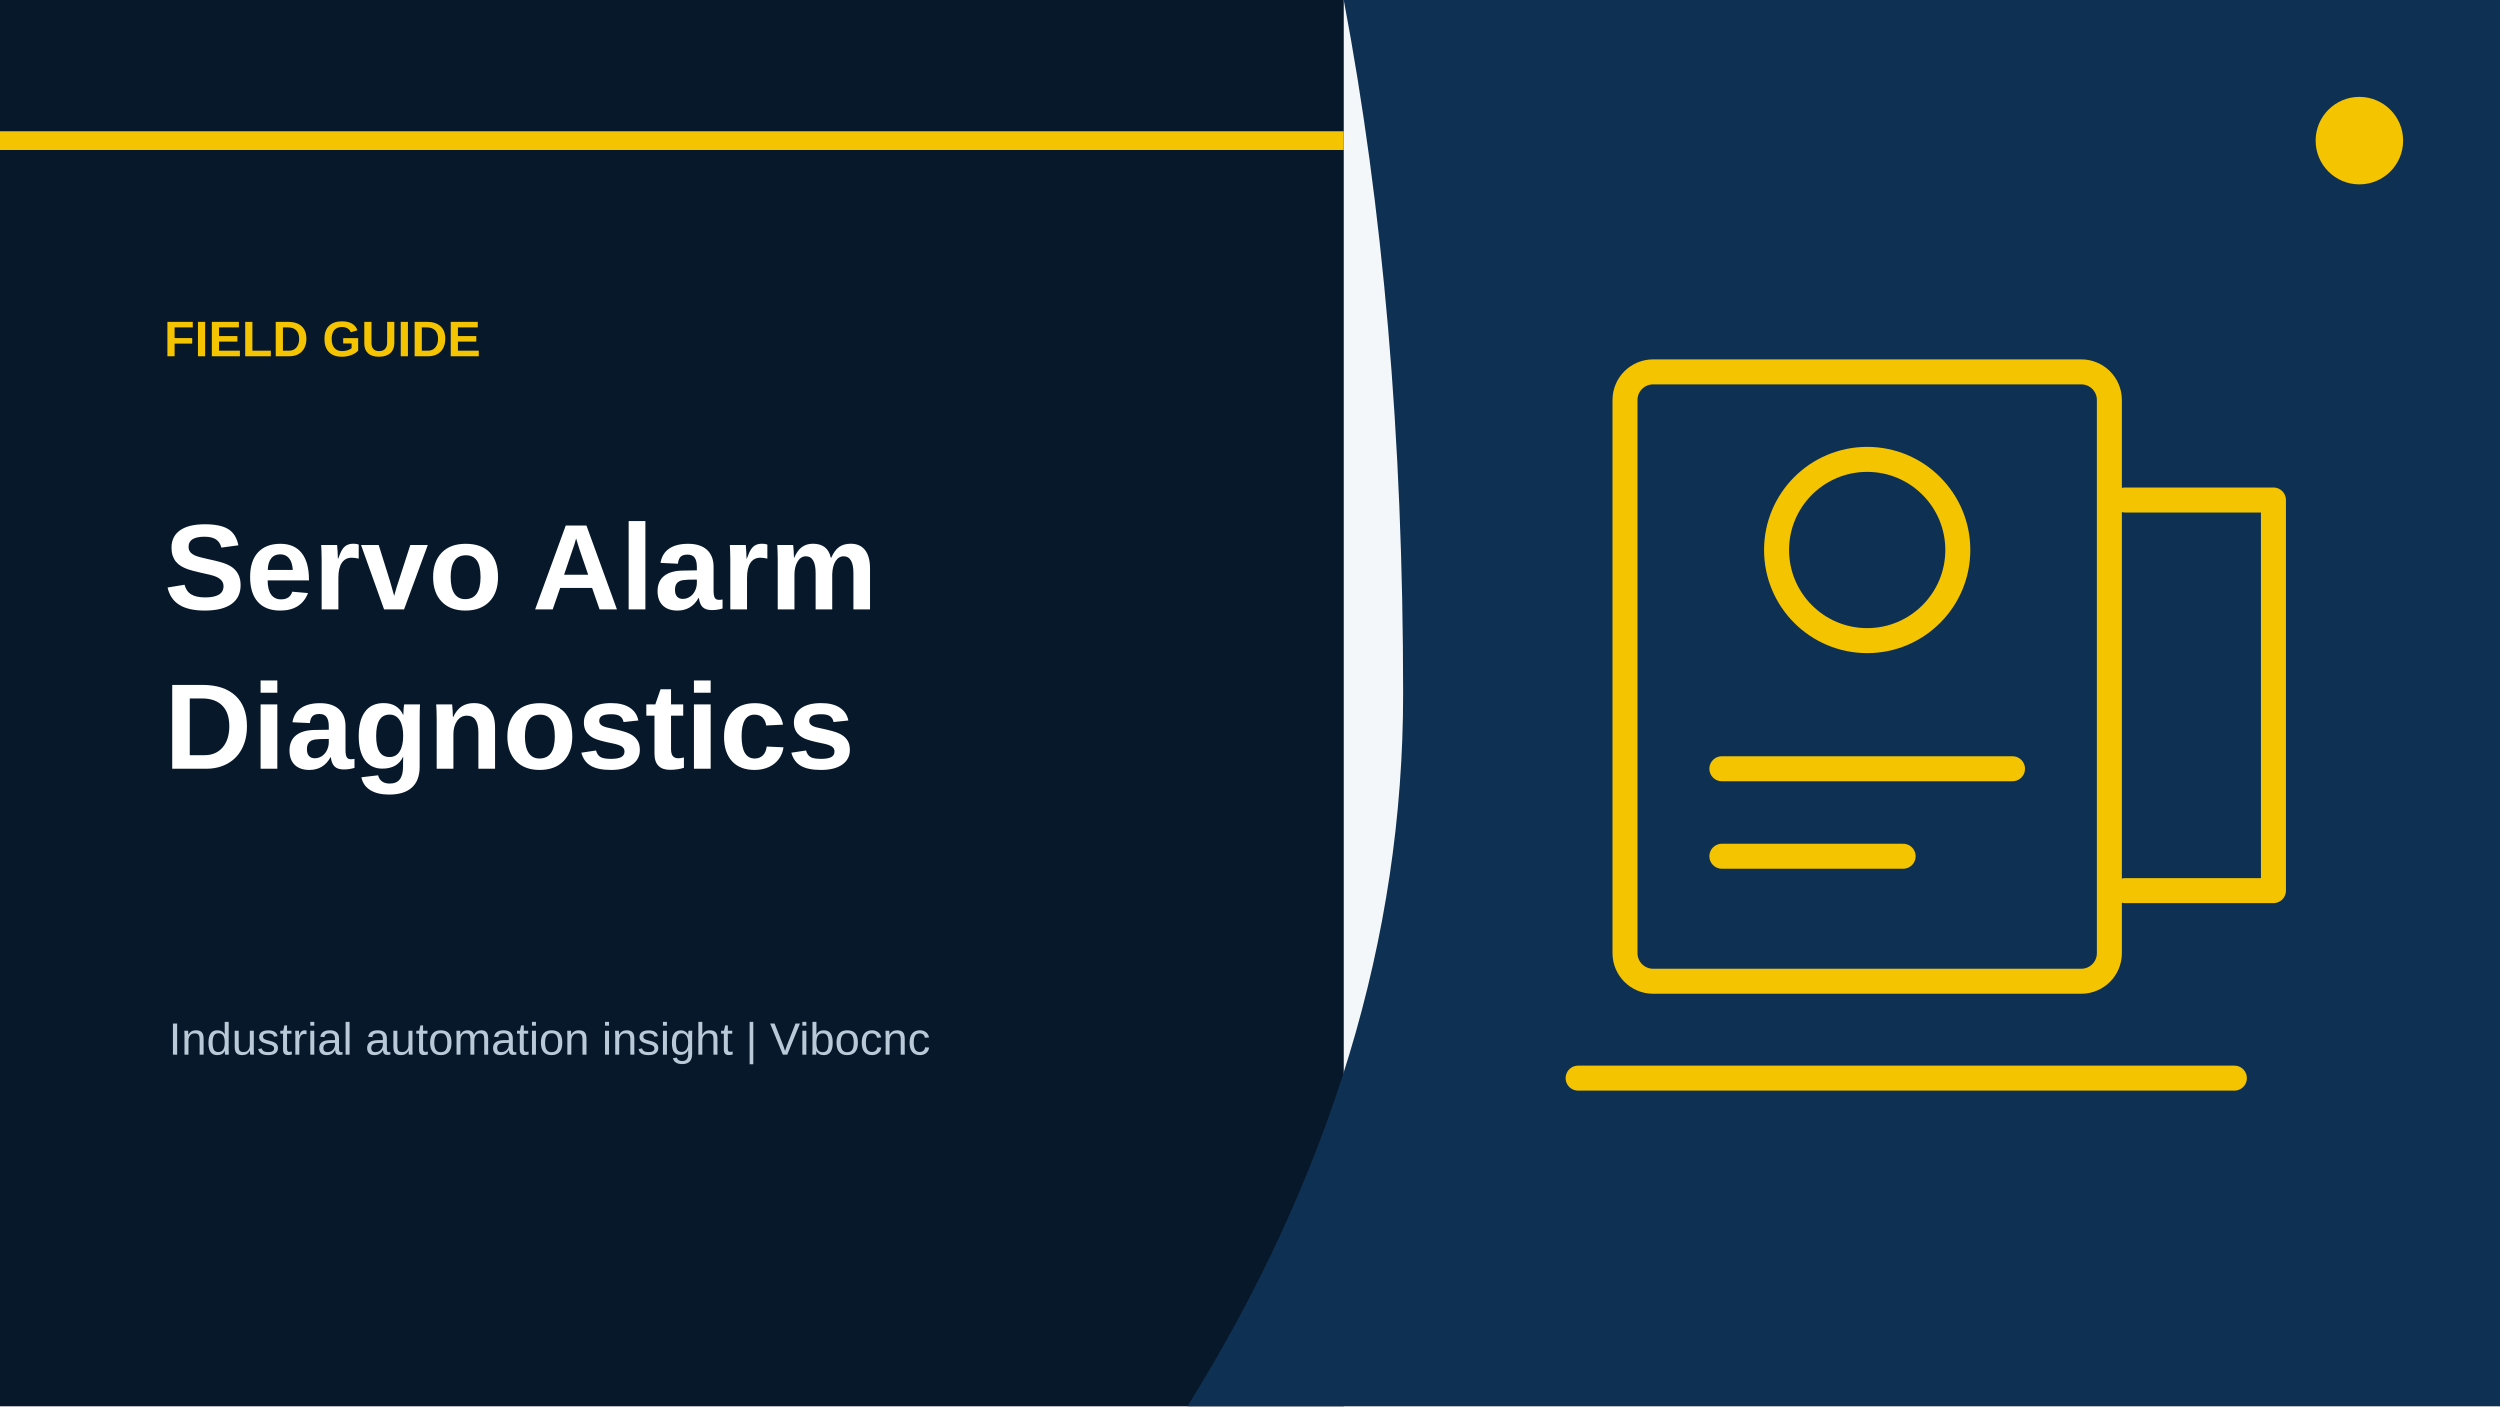
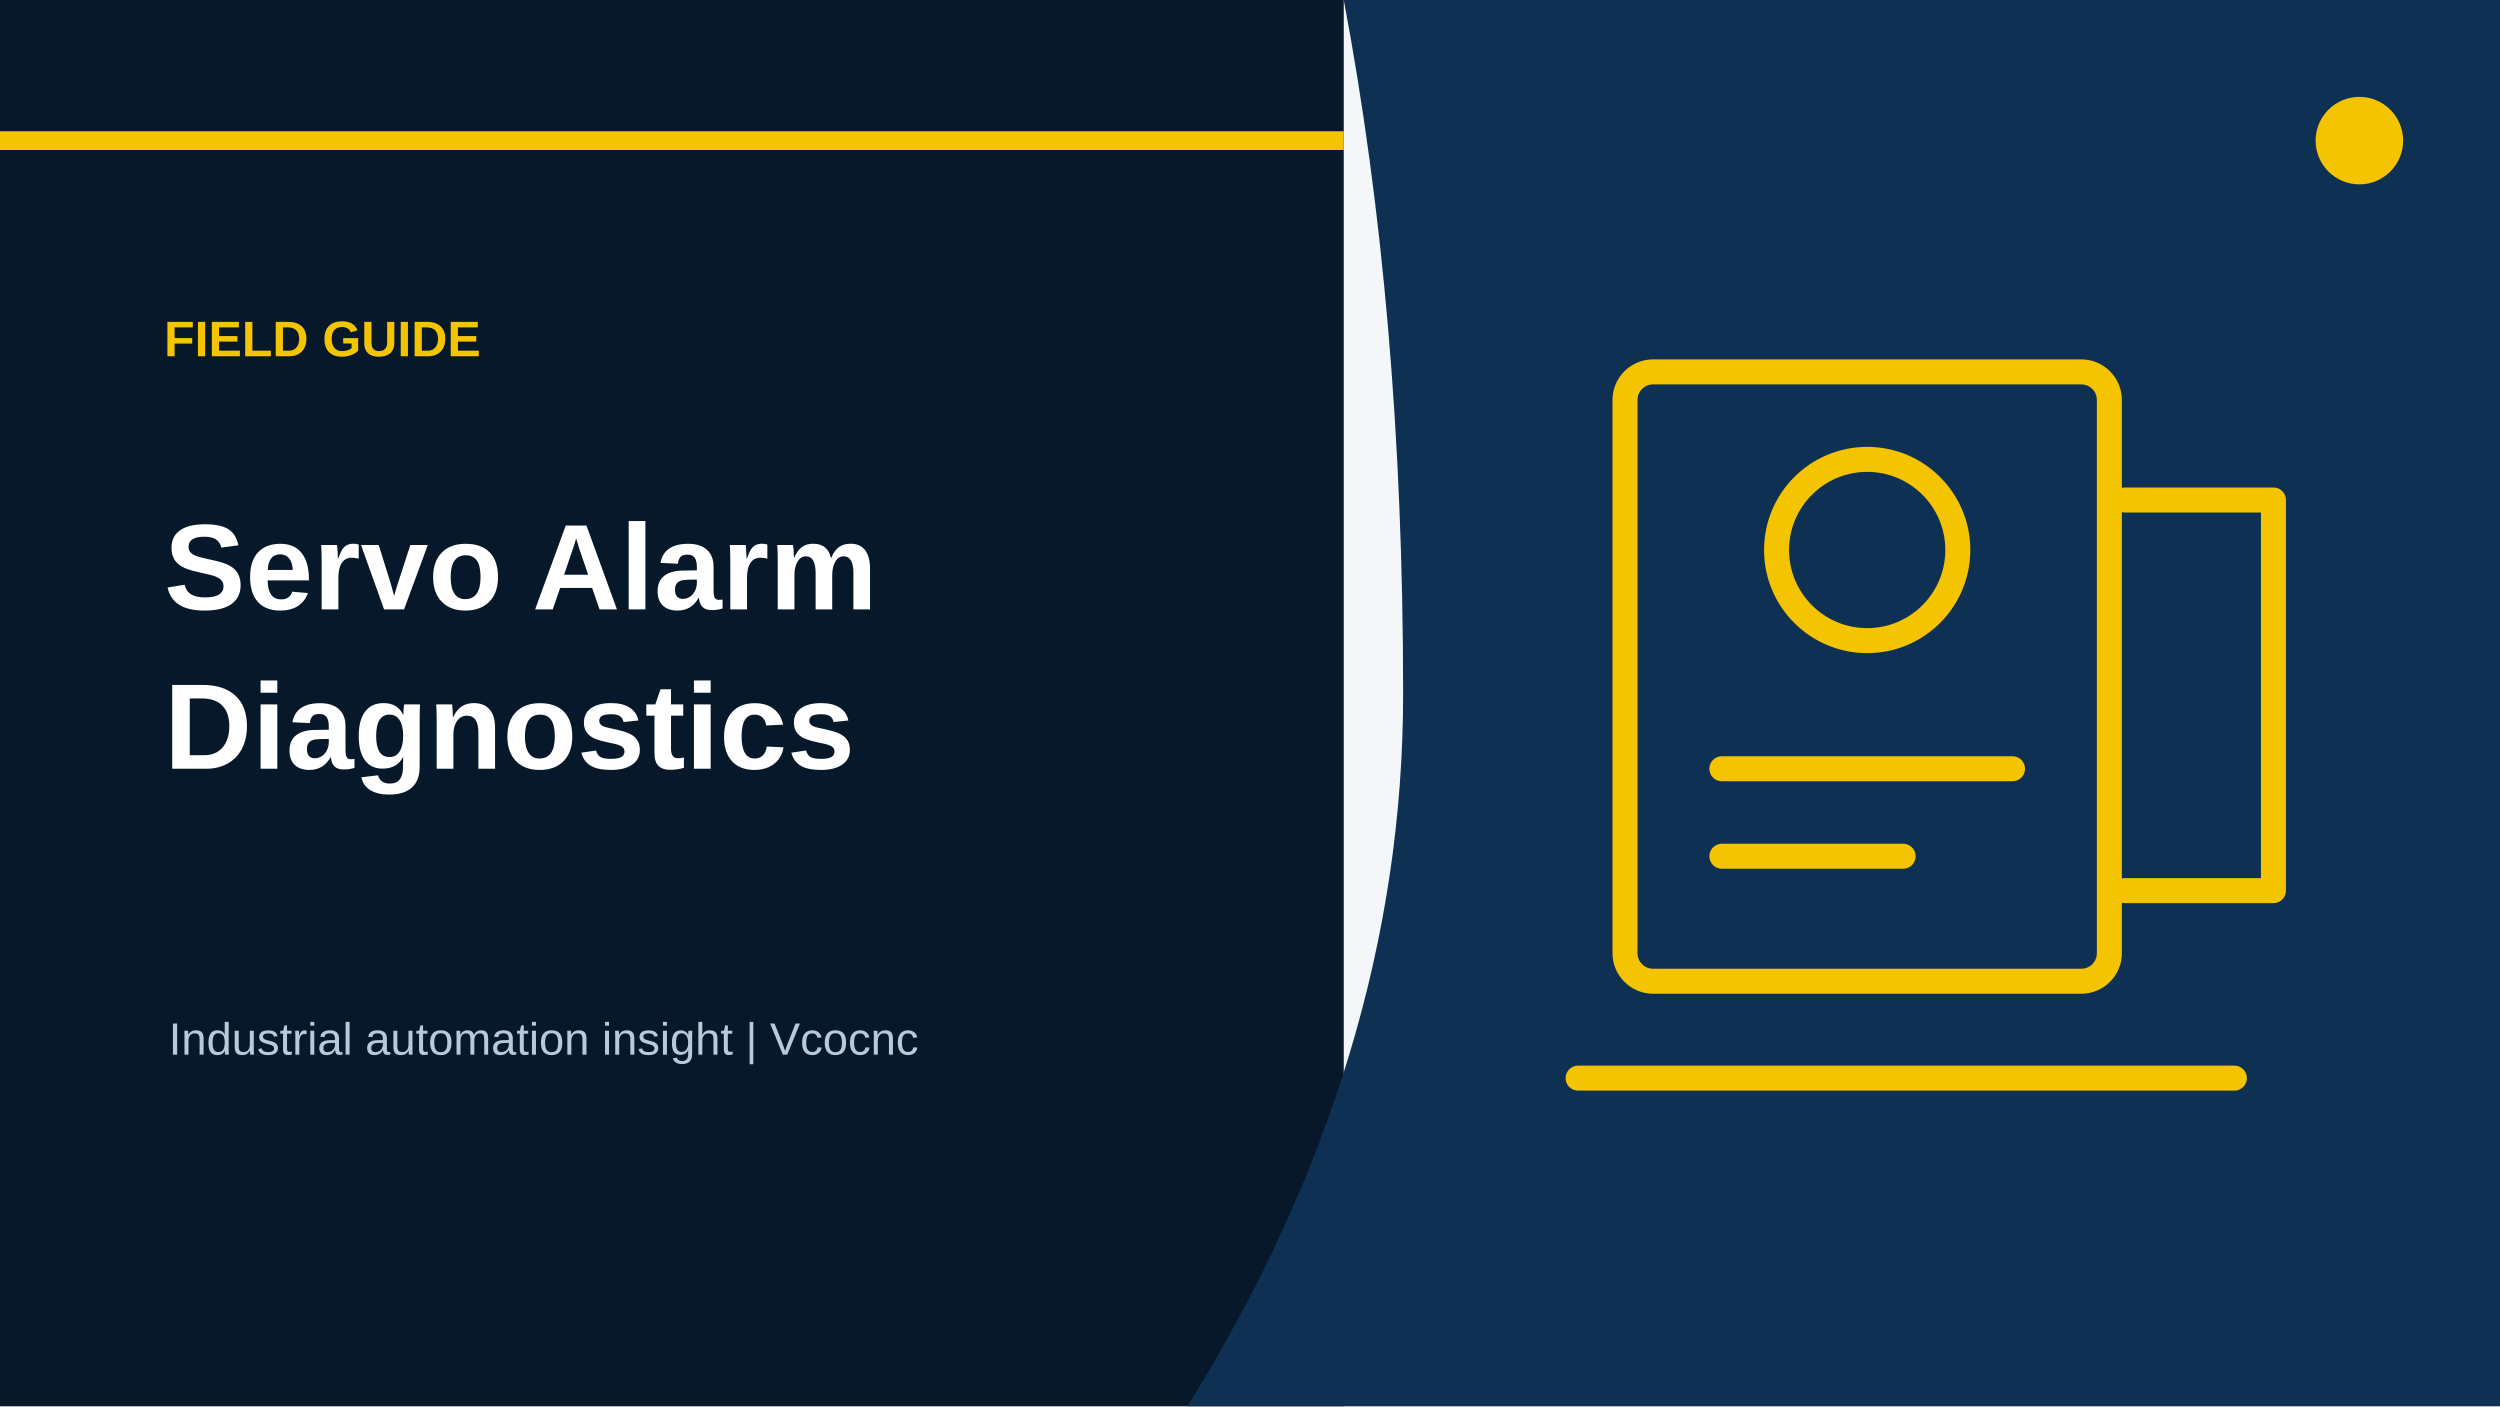
<svg xmlns="http://www.w3.org/2000/svg" width="1600" height="900" viewBox="0 0 1600 900" role="img" aria-labelledby="title description">
  <rect width="1600" height="900" fill="#f4f7fa" />
  <rect x="0" y="0" width="860" height="900" fill="#07182b" />
  <path d="M860 0h740v900H760c92-148 138-300 138-456C898 280 885 132 860 0z" fill="#0e3153" />
  <path d="M0 90h860" stroke="#f5c400" stroke-width="12" />
  <text x="105" y="228" fill="#f5c400" font-family="Arial, Helvetica, sans-serif" font-size="32" font-weight="700">FIELD GUIDE</text>
  <text x="105" y="390" fill="#ffffff" font-family="Arial, Helvetica, sans-serif" font-size="78" font-weight="700">Servo Alarm</text>
  <text x="105" y="492" fill="#ffffff" font-family="Arial, Helvetica, sans-serif" font-size="78" font-weight="700">Diagnostics</text>
-   <text x="108" y="675" fill="#b9c9d7" font-family="Arial, Helvetica, sans-serif" font-size="29">Industrial automation insight | Vibocnc</text>
+   <text x="108" y="675" fill="#b9c9d7" font-family="Arial, Helvetica, sans-serif" font-size="29">Industrial automation insight | Vcocnc</text>
  <g fill="none" stroke="#f5c400" stroke-width="16" stroke-linecap="round" stroke-linejoin="round">
    <rect x="1040" y="238" width="310" height="390" rx="18" />
    <circle cx="1195" cy="352" r="58" />
    <path d="M1102 492h186M1102 548h116" />
    <path d="M1360 320h95v250h-95" />
    <path d="M1010 690h420" />
  </g>
  <circle cx="1510" cy="90" r="28" fill="#f5c400" />
</svg>
